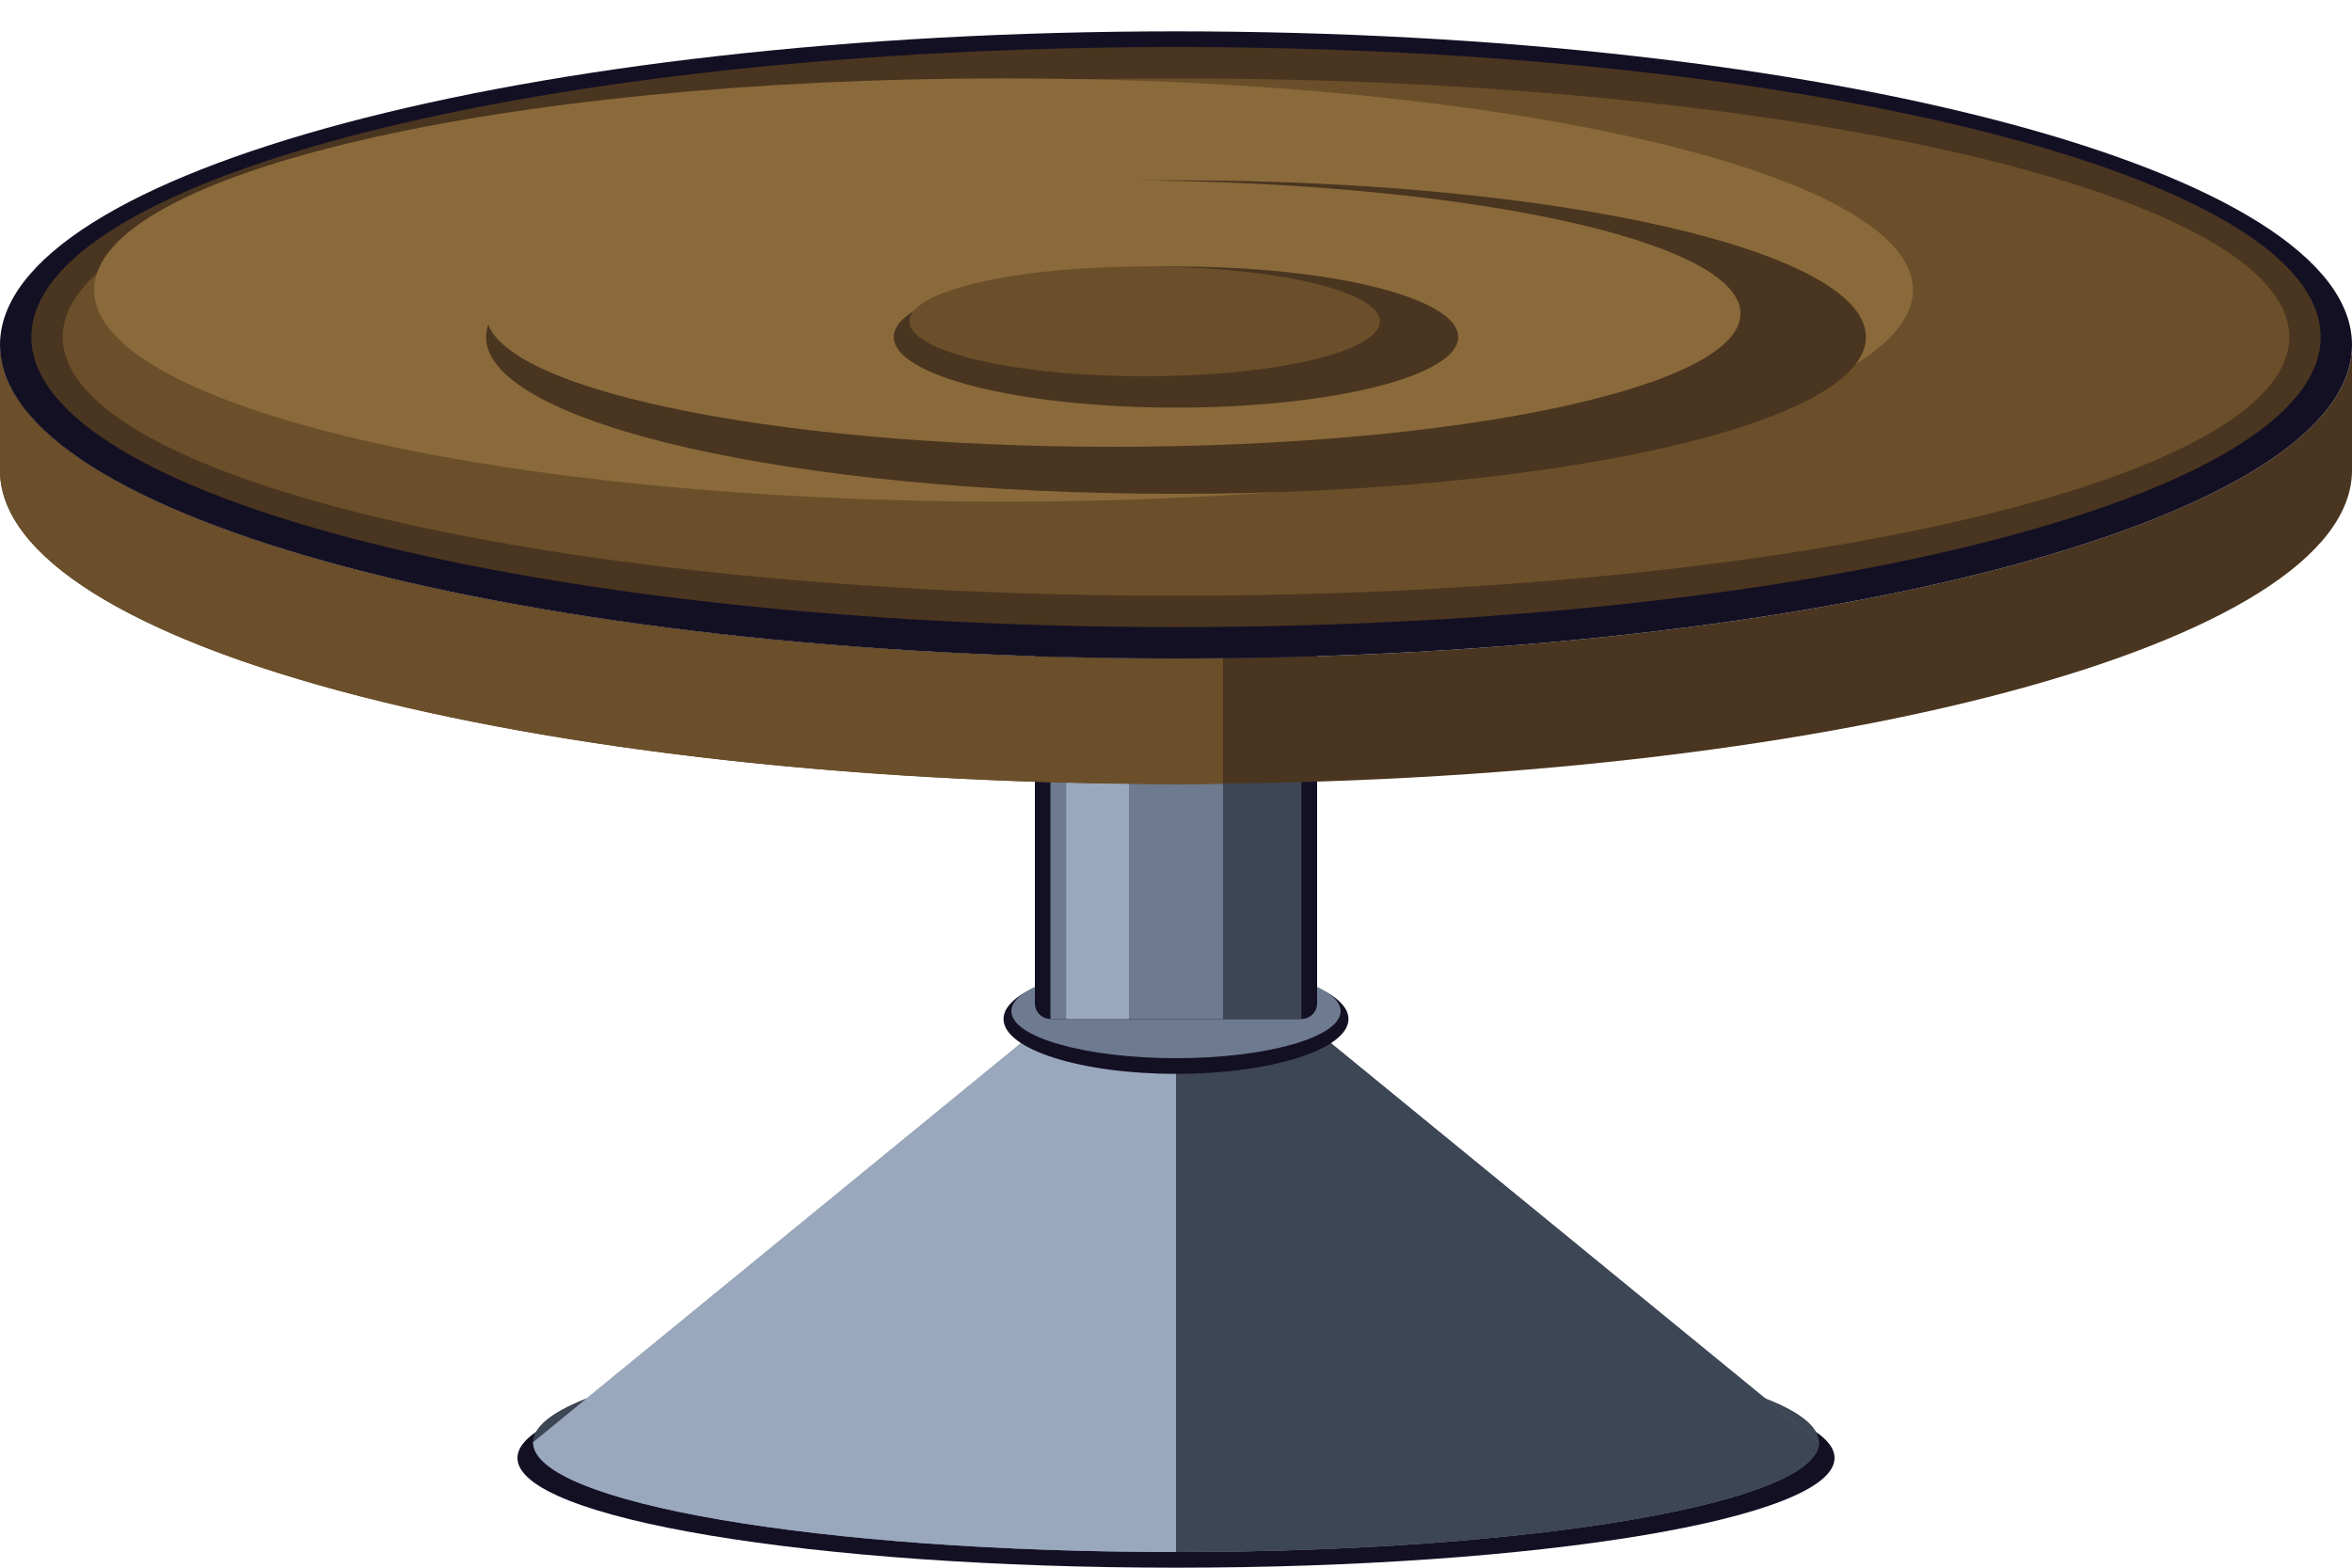
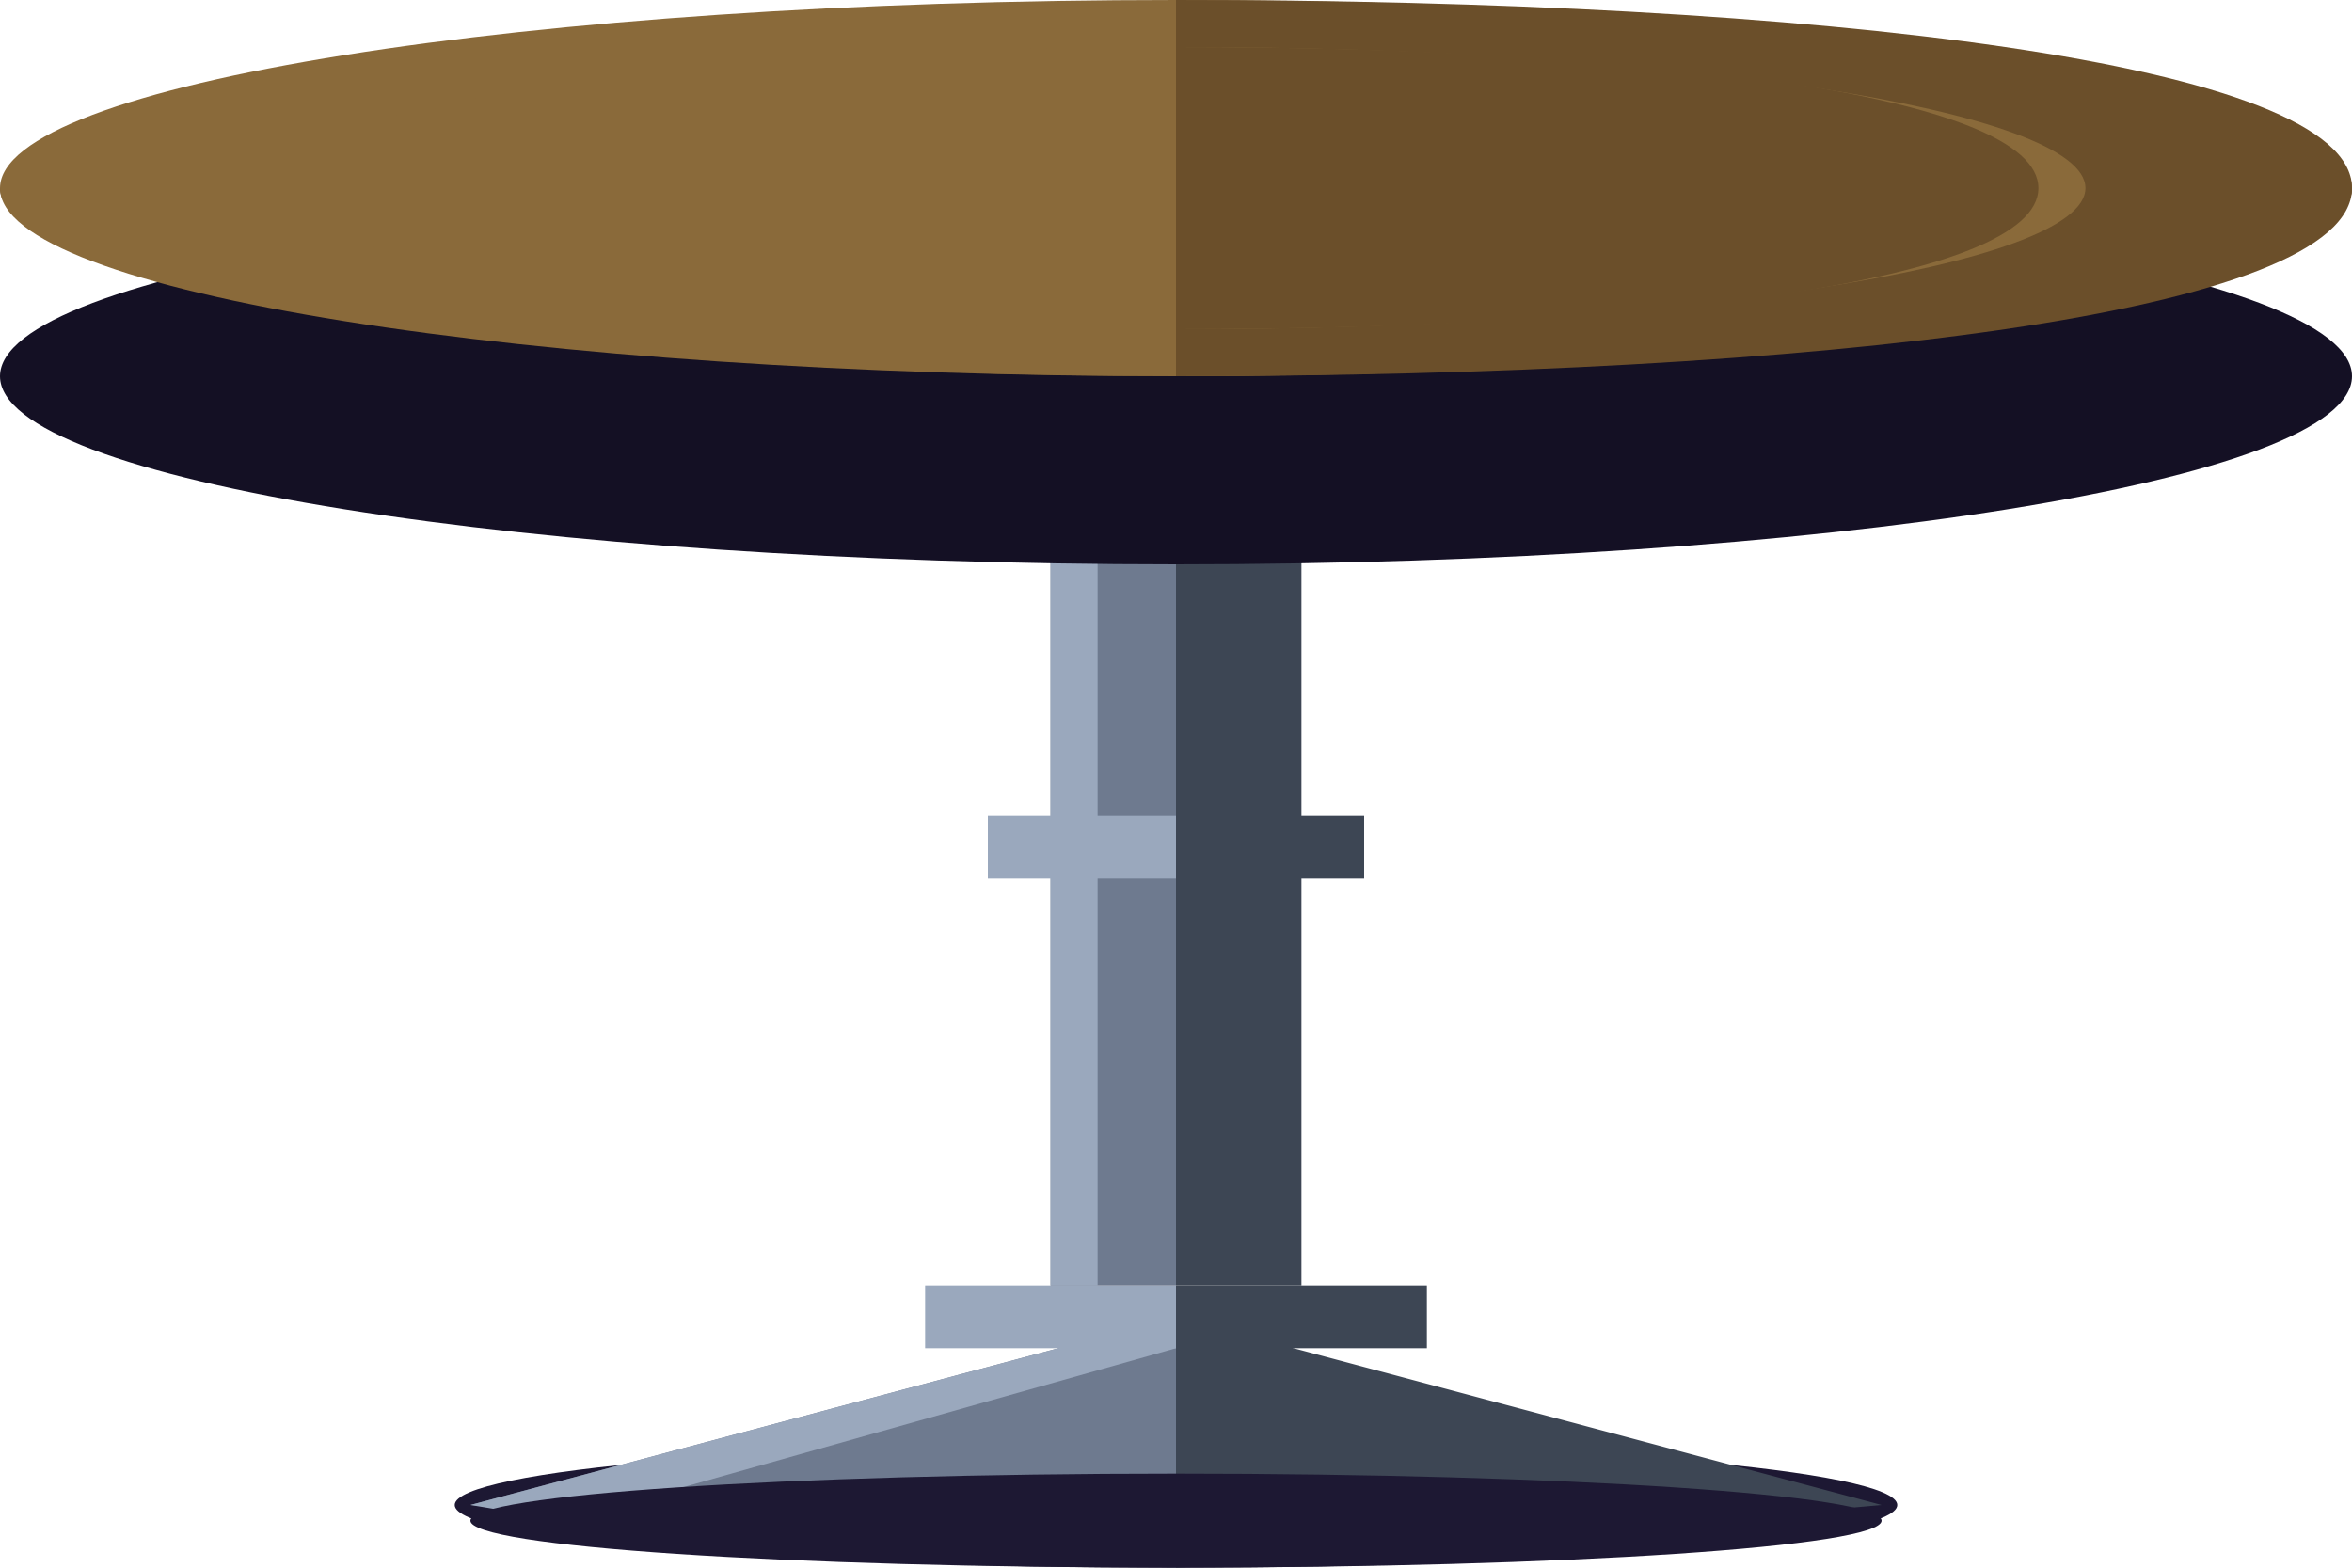
<svg xmlns="http://www.w3.org/2000/svg" viewBox="0 0 150 100">
-   <ellipse cx="75" cy="93" rx="42" ry="7" fill="#141024" />
-   <ellipse cx="75" cy="92" rx="41" ry="7" fill="#3d4654" />
-   <path d="M67,65 L34,92 A41,7 0 0,0 116,92 L83,65 Z" fill="#6e7a8f" />
-   <path d="M67,65 L34,92 A41,7 0 0,0 75,99 L75,65 Z" fill="#9aa8bd" />
-   <path d="M75,65 L75,99 A41,7 0 0,0 116,92 L83,65 Z" fill="#3d4654" />
-   <ellipse cx="75" cy="65" rx="11" ry="3.5" fill="#141024" />
-   <ellipse cx="75" cy="64.5" rx="10.5" ry="3" fill="#6e7a8f" />
-   <rect x="66" y="28" width="18" height="37" rx="1" fill="#141024" />
-   <rect x="67" y="28" width="16" height="37" fill="#3d4654" />
-   <rect x="67" y="28" width="11" height="37" fill="#6e7a8f" />
-   <rect x="68" y="28" width="4" height="37" fill="#9aa8bd" />
-   <ellipse cx="75" cy="47" rx="11" ry="3" fill="#3d4654" />
-   <ellipse cx="73" cy="46.5" rx="8" ry="2" fill="#9aa8bd" />
-   <ellipse cx="75" cy="30" rx="28" ry="6" fill="#141024" />
-   <path d="M0,22 A75,20 0 0,0 150,22 L150,30 A75,20 0 0,1 0,30 Z" fill="#4a3520" />
-   <path d="M0,22 A75,20 0 0,0 78,42 L78,50 A75,20 0 0,1 0,30 Z" fill="#6b4f2a" />
-   <ellipse cx="75" cy="22" rx="75" ry="20" fill="#141024" />
-   <ellipse cx="75" cy="21.5" rx="73" ry="18.5" fill="#4a3520" />
-   <ellipse cx="75" cy="21.5" rx="71" ry="16.5" fill="#6b4f2a" />
-   <ellipse cx="64" cy="18.5" rx="58" ry="13.5" fill="#8a6a3a" />
-   <ellipse cx="75" cy="21.5" rx="44" ry="10" fill="#4a3520" />
-   <ellipse cx="71" cy="20" rx="40" ry="8.5" fill="#8a6a3a" />
-   <ellipse cx="75" cy="21.5" rx="18" ry="4.5" fill="#4a3520" />
-   <ellipse cx="73" cy="20.5" rx="15" ry="3.5" fill="#6b4f2a" />
+   <ellipse cx="75" cy="96" rx="46" ry="4" fill="#1d1833" />
+   <polygon points="75,84 120,96 75,100" fill="#3d4654" />
+   <polygon points="75,84 30,96 75,100" fill="#6e7a8f" />
+   <polygon points="75,84 30,96 36,97 75,86" fill="#9aa8bd" />
+   <ellipse cx="75" cy="97" rx="45" ry="3" fill="#1d1833" />
+   <rect x="59" y="82" width="16" height="4" fill="#9aa8bd" />
+   <rect x="75" y="82" width="16" height="4" fill="#3d4654" />
+   <rect x="67" y="26" width="8" height="56" fill="#6e7a8f" />
+   <rect x="67" y="26" width="3" height="56" fill="#9aa8bd" />
+   <rect x="75" y="26" width="8" height="56" fill="#3d4654" />
+   <rect x="63" y="52" width="12" height="4" fill="#9aa8bd" />
+   <rect x="75" y="52" width="12" height="4" fill="#3d4654" />
+   <polygon points="50,20 75,20 75,26 64,26" fill="#6e7a8f" />
+   <polygon points="50,20 54,20 66,26 64,26" fill="#9aa8bd" />
+   <polygon points="100,20 75,20 75,26 86,26" fill="#3d4654" />
+   <ellipse cx="75" cy="24" rx="75" ry="12" fill="#141024" />
+   <path d="M75,12 L150,12 C150,18 115,24 75,24 Z" fill="#4a3520" />
+   <path d="M0,12 L75,12 L75,24 C35,24 0,18 0,12 Z" fill="#6b4f2a" />
+   <ellipse cx="75" cy="12" rx="75" ry="12" fill="#8a6a3a" />
+   <path d="M75,0 C116,0 150,4 150,12 C150,20 116,24 75,24 Z" fill="#6b4f2a" />
+   <ellipse cx="75" cy="12" rx="58" ry="9" fill="#8a6a3a" />
+   <path d="M75,3 C105,3 130,6 130,12 C130,18 105,21 75,21 Z" fill="#6b4f2a" />
+   <path d="M20,12 C20,6 45,3 75,3 L75,21 C45,21 20,18 20,12 Z" fill="#8a6a3a" />
</svg>
